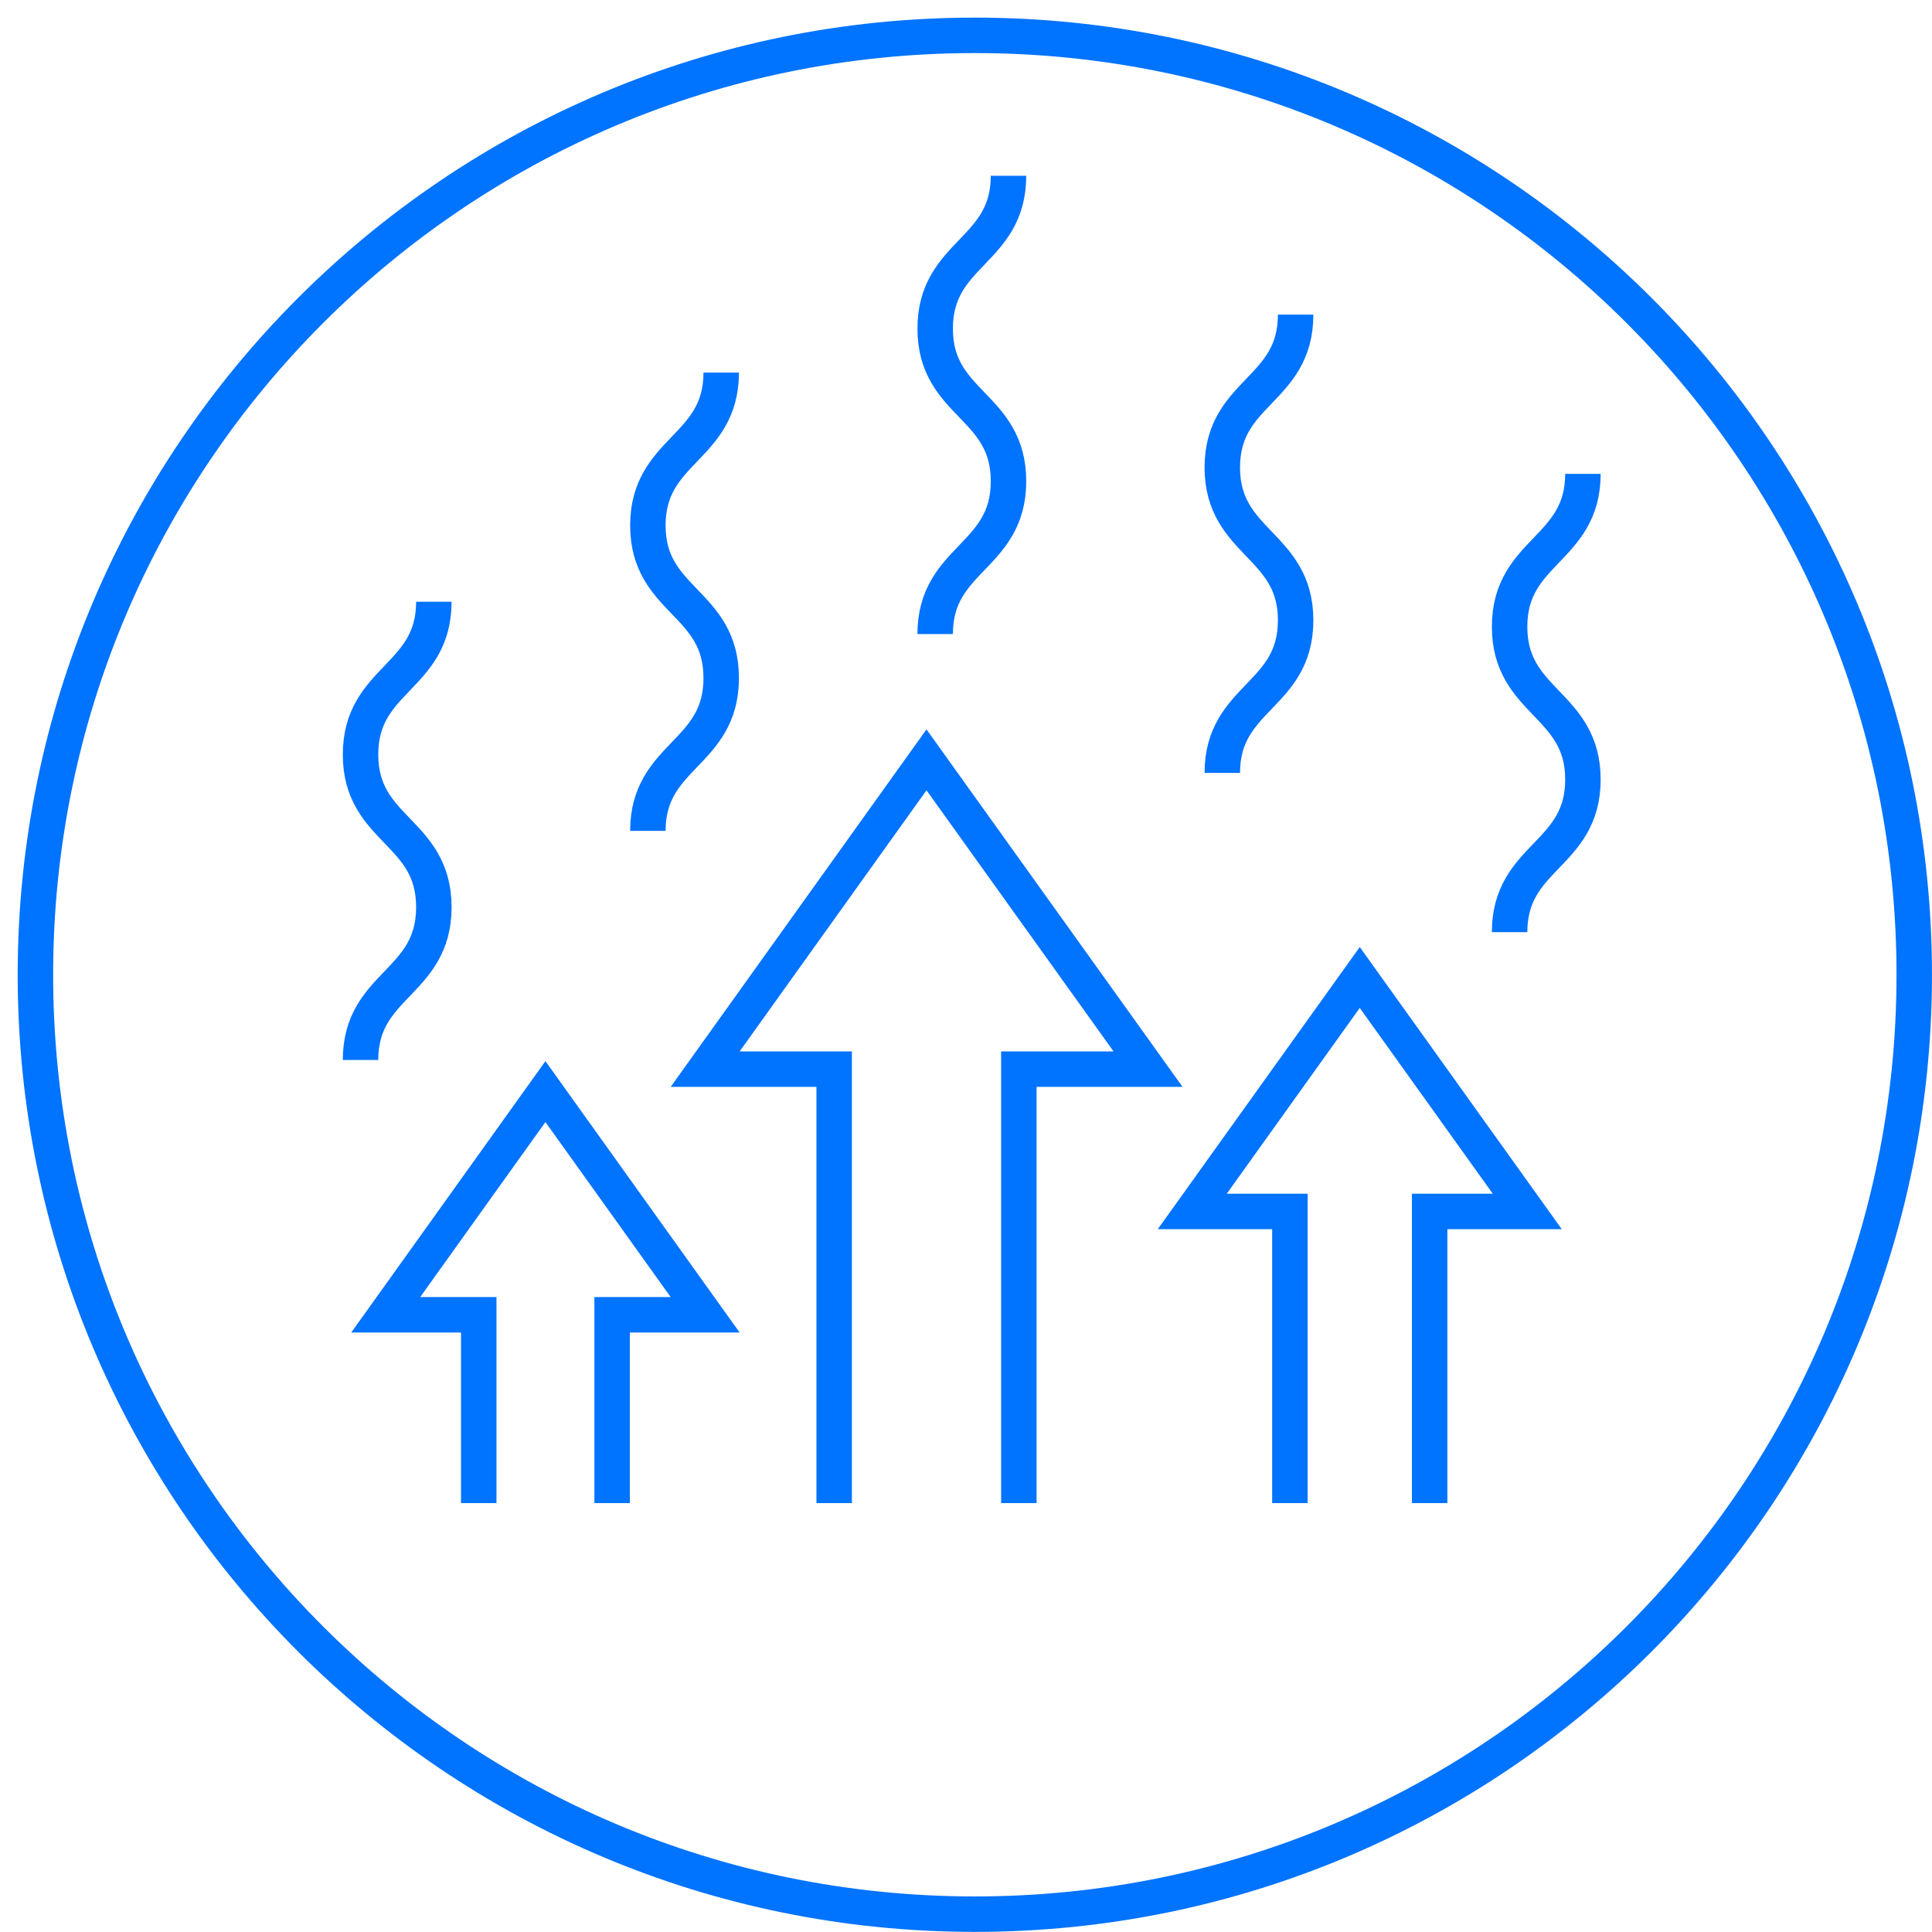
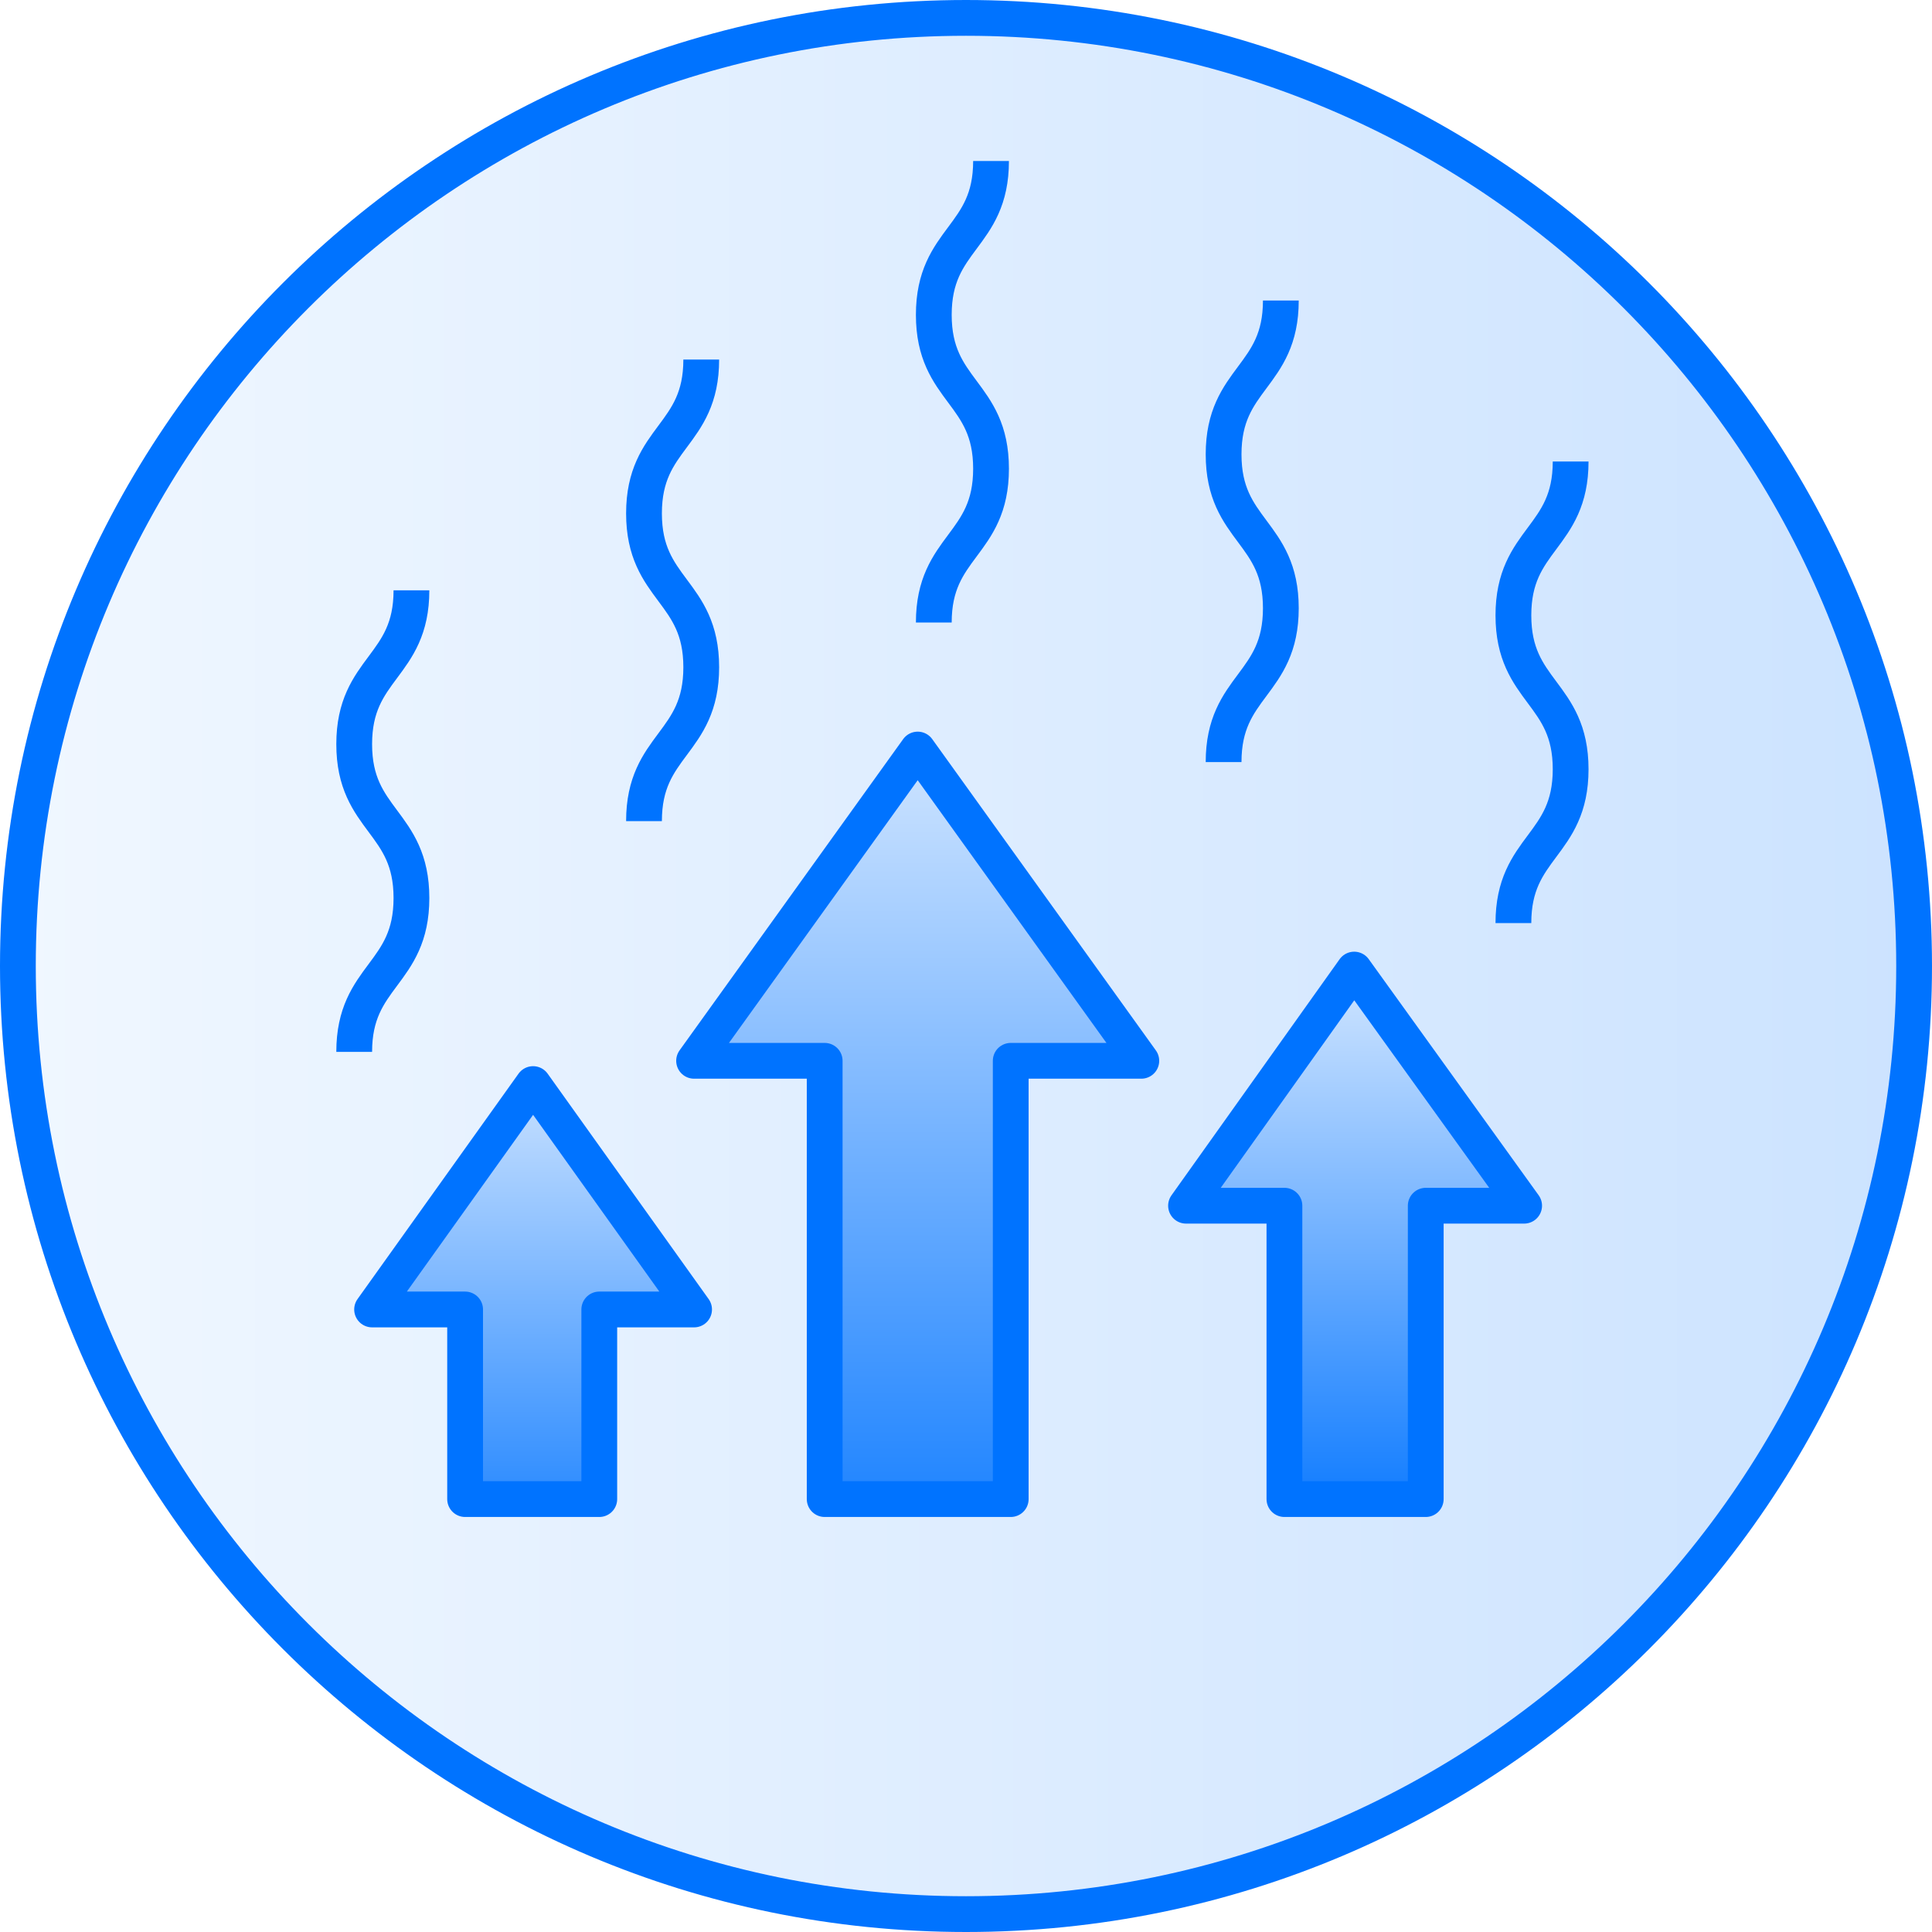
- <svg xmlns="http://www.w3.org/2000/svg" width="109" height="109" viewBox="0 0 109 109" fill="none">
-   <path d="M20.341 59.803C20.341 55.498 24.477 55.498 24.477 51.181C24.477 46.863 20.341 46.876 20.341 42.571C20.341 38.267 24.477 38.254 24.477 33.949" stroke="#0073FF" stroke-width="2" stroke-miterlimit="10" />
-   <path d="M36.552 46.877C36.552 42.572 40.689 42.572 40.689 38.254C40.689 33.936 36.552 33.949 36.552 29.644C36.552 25.339 40.689 25.326 40.689 21.021" stroke="#0073FF" stroke-width="2" stroke-miterlimit="10" />
-   <path d="M52.761 35.772C52.761 31.467 56.898 31.467 56.898 27.149C56.898 22.832 52.761 22.845 52.761 18.54C52.761 14.236 56.898 14.223 56.898 9.918" stroke="#0073FF" stroke-width="2" stroke-miterlimit="10" />
-   <path d="M68.96 43.606C68.96 39.301 73.097 39.301 73.097 34.996C73.097 30.692 68.96 30.679 68.96 26.374C68.96 22.07 73.097 22.07 73.097 17.752" stroke="#0073FF" stroke-width="2" stroke-miterlimit="10" />
-   <path d="M85.169 52.59C85.169 48.285 89.305 48.285 89.305 43.981C89.305 39.676 85.169 39.663 85.169 35.358C85.169 31.054 89.305 31.041 89.305 26.736" stroke="#0073FF" stroke-width="2" stroke-miterlimit="10" />
-   <path d="M54.998 107.994C84.269 107.994 107.998 84.265 107.998 54.994C107.998 25.723 84.269 1.994 54.998 1.994C25.727 1.994 1.998 25.723 1.998 54.994C1.998 84.265 25.727 107.994 54.998 107.994Z" stroke="#0073FF" stroke-width="2" stroke-miterlimit="10" />
-   <path d="M57.481 84.803V60.32H64.771L52.271 42.869L39.784 60.32H47.062V84.803" stroke="#0073FF" stroke-width="2" stroke-miterlimit="10" />
-   <path d="M80.658 84.803V68.347H86.165L76.715 55.148L67.266 68.347H72.773V84.803" stroke="#0073FF" stroke-width="2" stroke-miterlimit="10" />
-   <path d="M34.534 84.802V74.177H39.782L30.772 61.586L21.762 74.177H27.01V84.802" stroke="#0073FF" stroke-width="2" stroke-miterlimit="10" />
+ <svg xmlns="http://www.w3.org/2000/svg" version="1.1" id="Layer_1" x="0px" y="0px" viewBox="0 0 108 108" style="enable-background:new 0 0 108 108;" xml:space="preserve">
+   <style type="text/css">
+ 	.st0{fill:url(#SVGID_1_);stroke:#0073FF;stroke-width:2;stroke-miterlimit:10;}
+ 	.st1{fill:none;stroke:#0073FF;stroke-width:2;stroke-miterlimit:10;}
+ 	.st2{fill:url(#SVGID_2_);stroke:#0073FF;stroke-width:2;stroke-linecap:round;stroke-linejoin:round;stroke-miterlimit:10;}
+ 	.st3{fill:url(#SVGID_3_);stroke:#0073FF;stroke-width:2;stroke-linecap:round;stroke-linejoin:round;stroke-miterlimit:10;}
+ 	.st4{fill:url(#SVGID_4_);stroke:#0073FF;stroke-width:2;stroke-linecap:round;stroke-linejoin:round;stroke-miterlimit:10;}
+ </style>
+   <g>
+     <linearGradient id="SVGID_1_" gradientUnits="userSpaceOnUse" x1="1" y1="54" x2="107" y2="54">
+       <stop offset="9.949999e-15" style="stop-color:#F0F7FF" />
+       <stop offset="1" style="stop-color:#CCE3FF" />
+     </linearGradient>
+     <circle class="st0" cx="54" cy="54" r="53" />
+     <g>
+       <path class="st1" d="M19.8,58.8c0-4.3,3.2-4.3,3.2-8.6c0-4.3-3.2-4.3-3.2-8.6c0-4.3,3.2-4.3,3.2-8.6" />
+     </g>
+     <g>
+       <path class="st1" d="M36,45.9c0-4.3,3.2-4.3,3.2-8.6c0-4.3-3.2-4.3-3.2-8.6s3.2-4.3,3.2-8.6" />
+     </g>
+     <g>
+       <path class="st1" d="M52.2,34.8c0-4.3,3.2-4.3,3.2-8.6c0-4.3-3.2-4.3-3.2-8.6s3.2-4.3,3.2-8.6" />
+     </g>
+     <g>
+       <path class="st1" d="M68.4,42.6c0-4.3,3.2-4.3,3.2-8.6c0-4.3-3.2-4.3-3.2-8.6s3.2-4.3,3.2-8.6" />
+     </g>
+     <g>
+       <path class="st1" d="M84.6,51.6c0-4.3,3.2-4.3,3.2-8.6c0-4.3-3.2-4.3-3.2-8.6s3.2-4.3,3.2-8.6" />
+     </g>
+     <g>
+       <linearGradient id="SVGID_2_" gradientUnits="userSpaceOnUse" x1="51.276" y1="42.299" x2="51.276" y2="91.798">
+         <stop offset="0" style="stop-color:#CCE3FF" />
+         <stop offset="1" style="stop-color:#0073FF" />
+       </linearGradient>
+       <polygon class="st2" points="56.5,83.8 56.5,59.3 63.8,59.3 51.3,41.9 38.8,59.3 46.1,59.3 46.1,83.8   " />
+     </g>
+     <g>
+       <linearGradient id="SVGID_3_" gradientUnits="userSpaceOnUse" x1="75.722" y1="54.937" x2="75.722" y2="86.724">
+         <stop offset="0" style="stop-color:#CCE3FF" />
+         <stop offset="1" style="stop-color:#0073FF" />
+       </linearGradient>
+       <polygon class="st3" points="79.7,83.8 79.7,67.4 85.2,67.4 75.7,54.2 66.3,67.4 71.8,67.4 71.8,83.8   " />
+     </g>
+     <g>
+       <linearGradient id="SVGID_4_" gradientUnits="userSpaceOnUse" x1="29.775" y1="59.916" x2="29.775" y2="90.576">
+         <stop offset="0" style="stop-color:#CCE3FF" />
+         <stop offset="1" style="stop-color:#0073FF" />
+       </linearGradient>
+       <polygon class="st4" points="33.5,83.8 33.5,73.2 38.8,73.2 29.8,60.6 20.8,73.2 26,73.2 26,83.8   " />
+     </g>
+   </g>
</svg>
